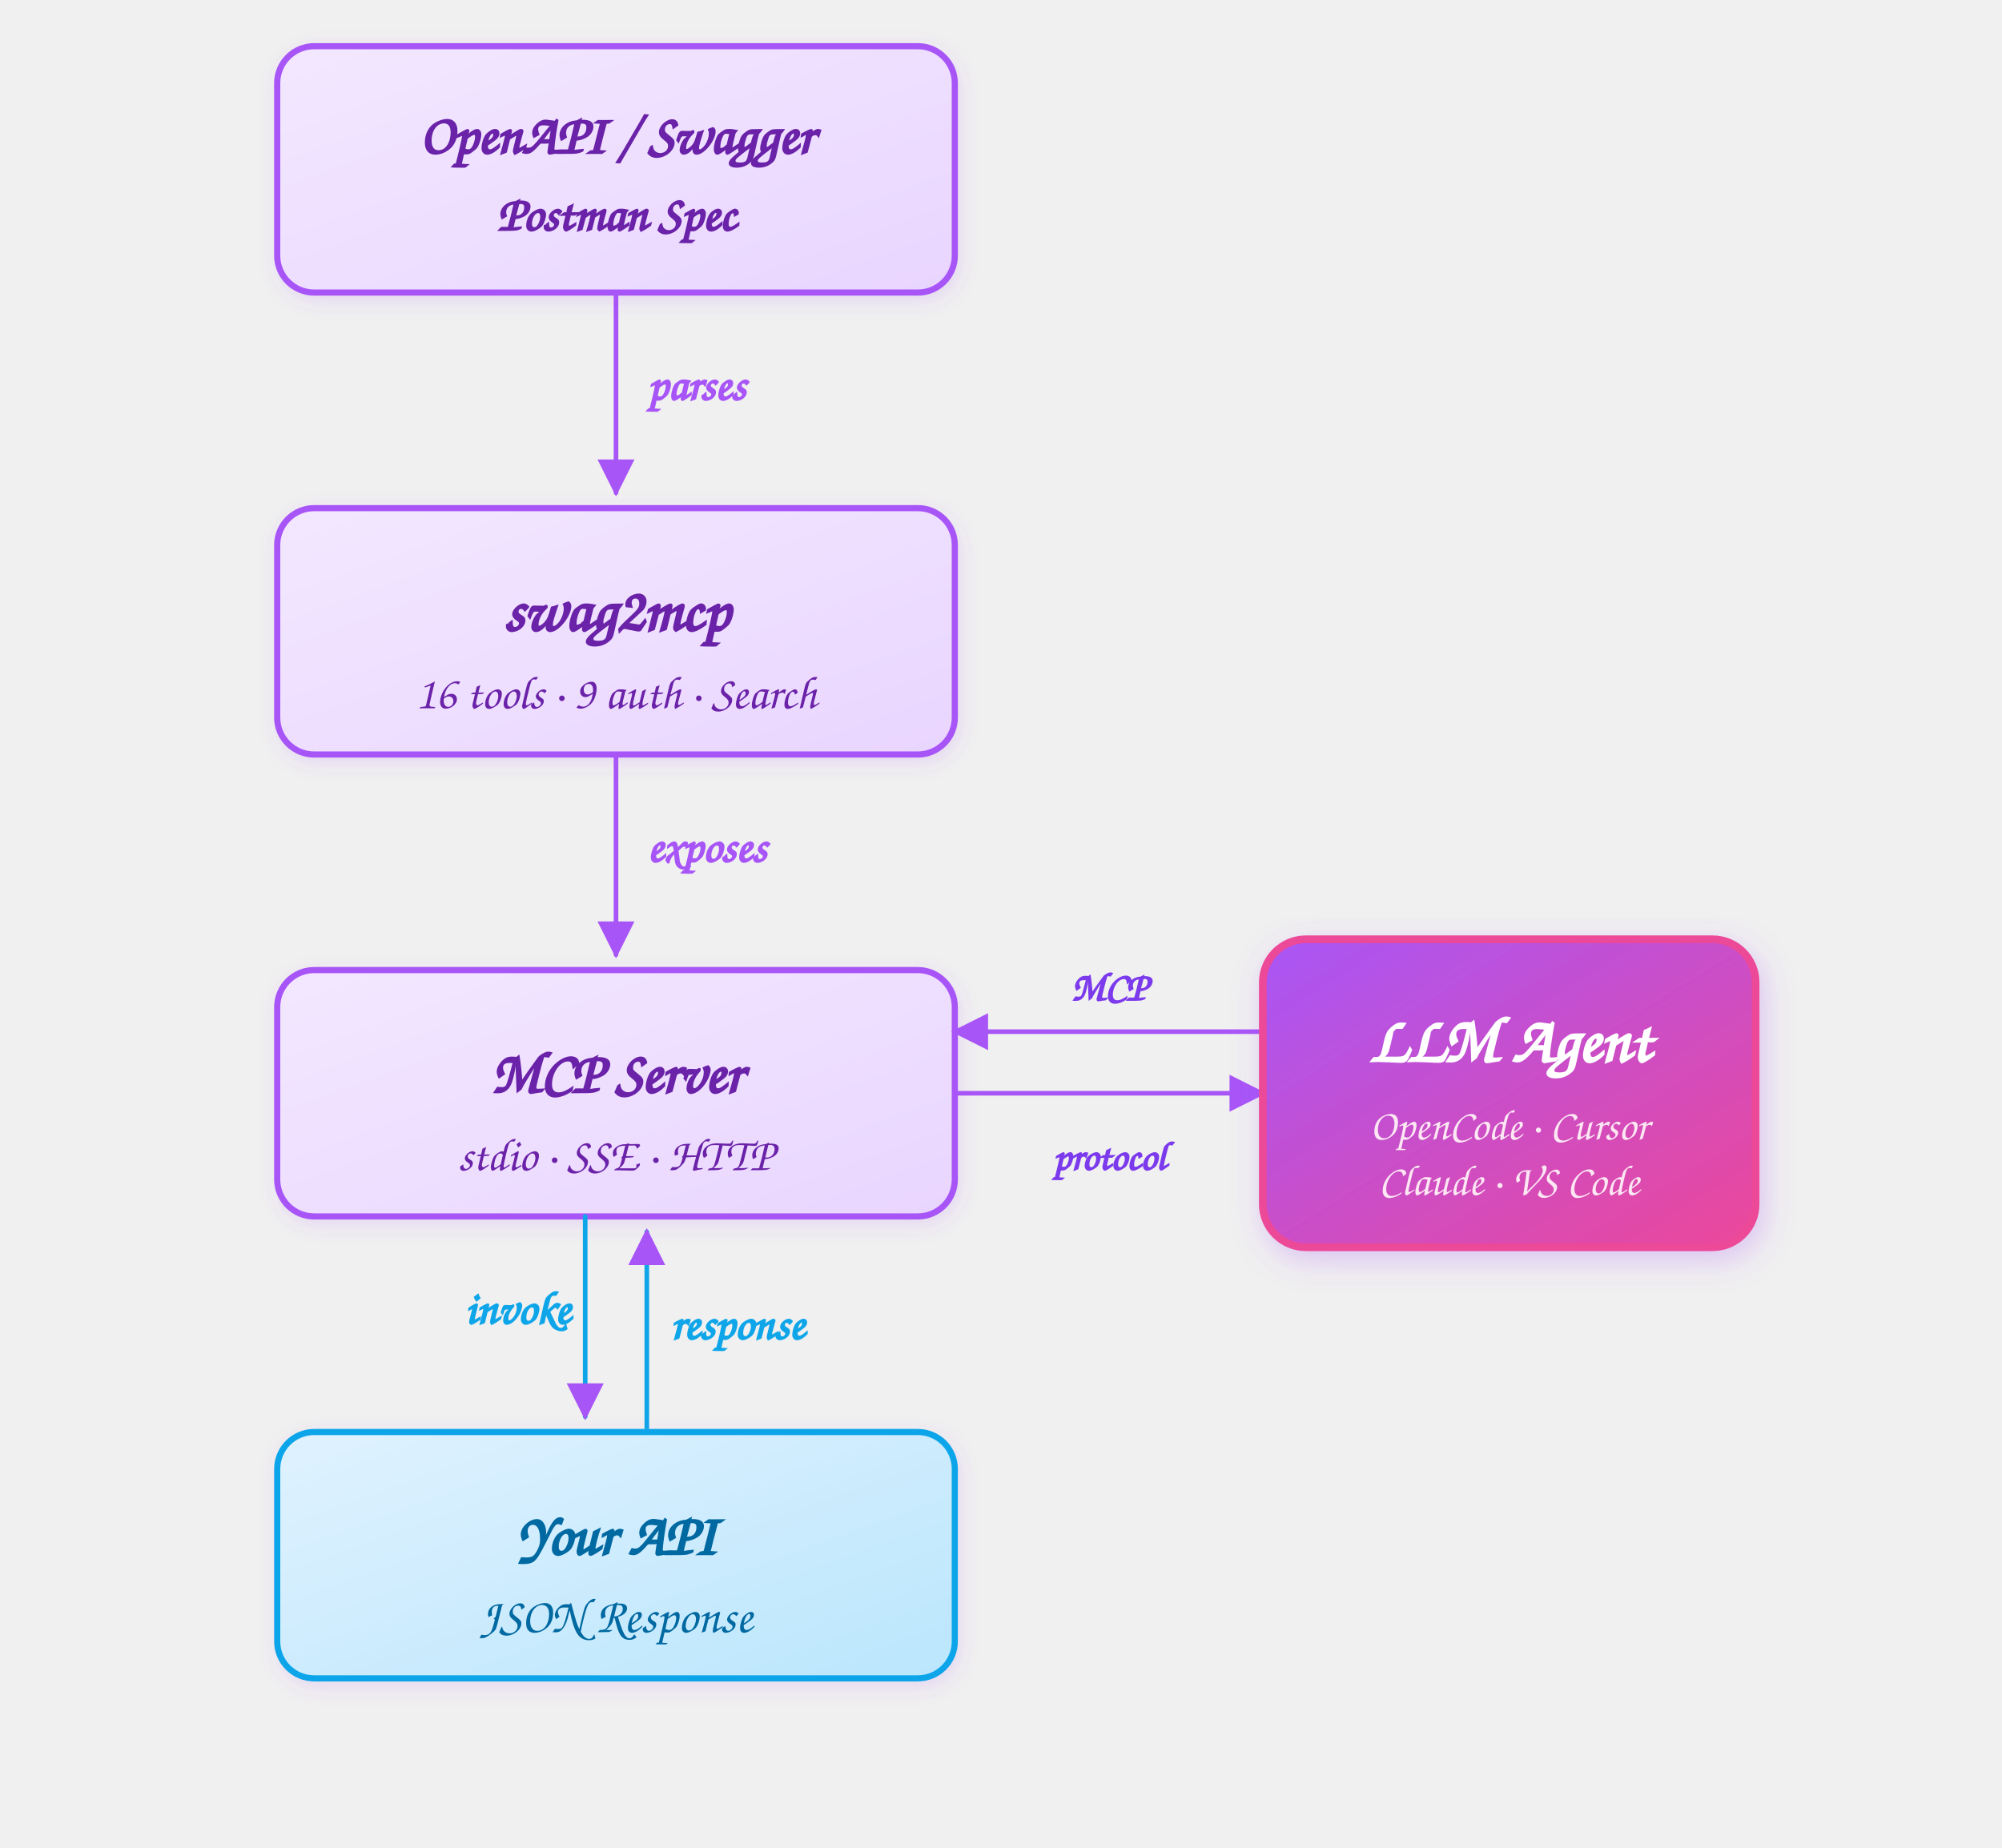
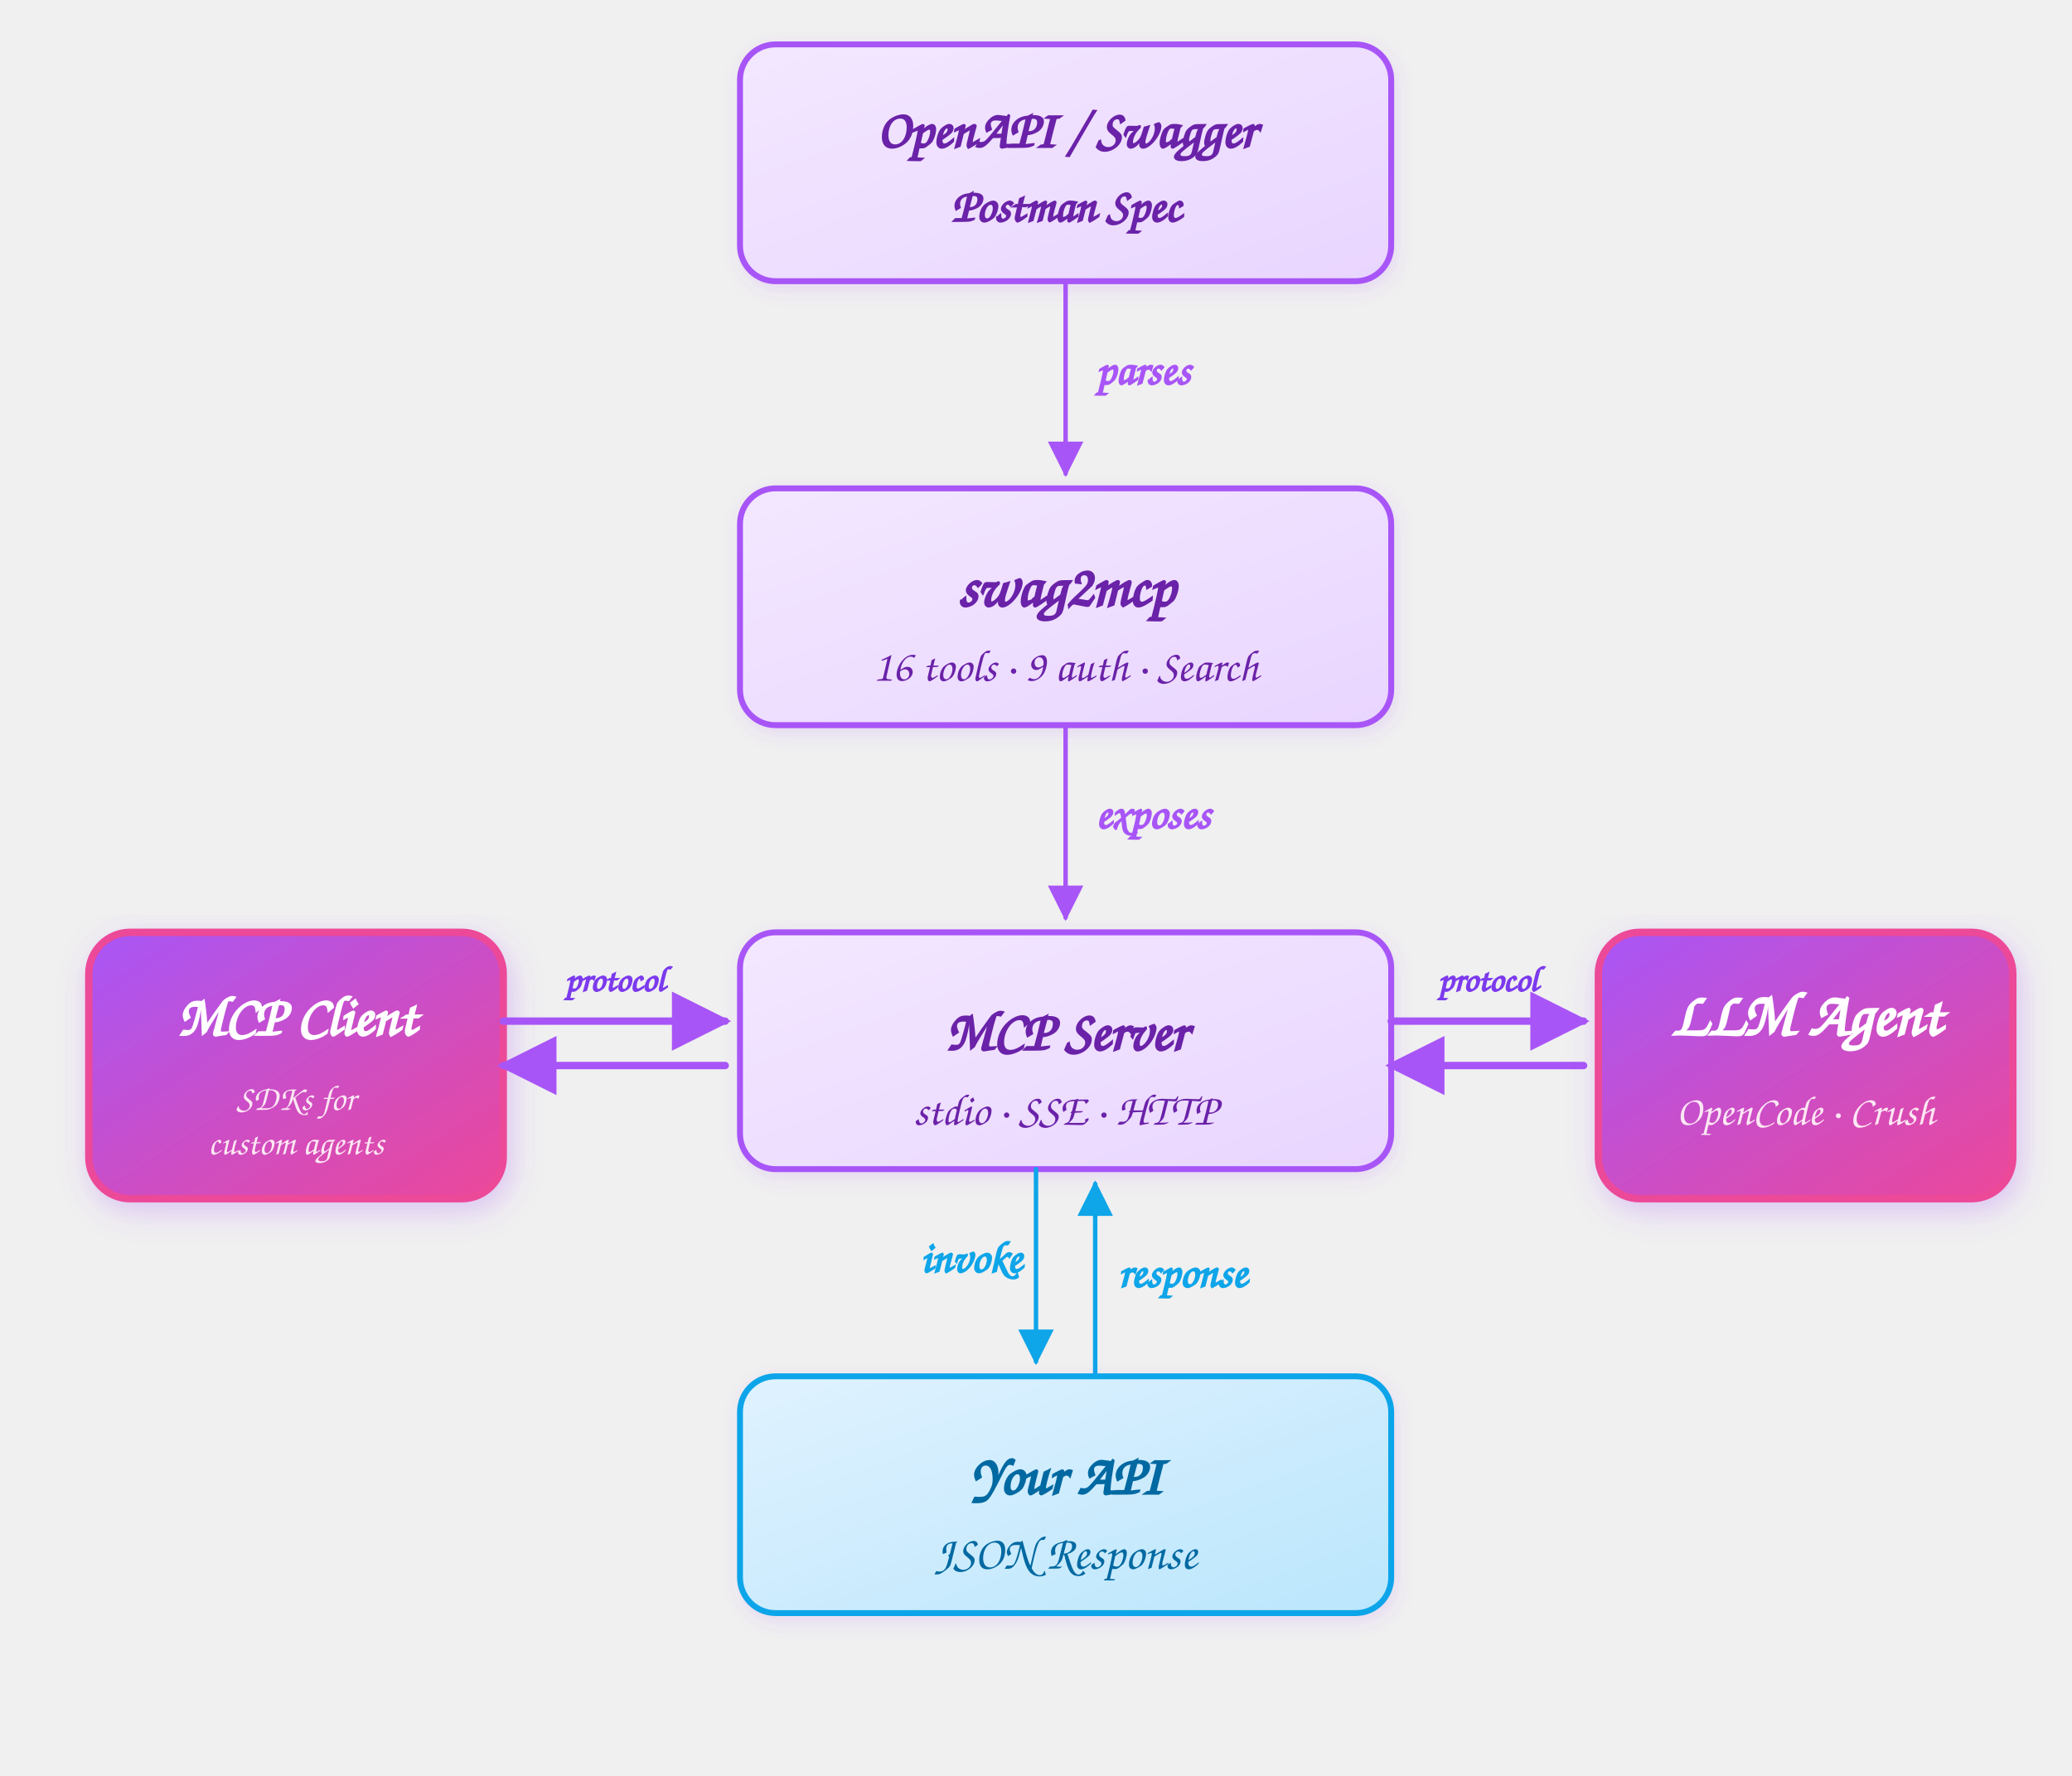
- <svg xmlns="http://www.w3.org/2000/svg" viewBox="0 0 1300 1200" width="1300" height="1200" role="img" aria-label="swag2mcp architecture">
+ <svg xmlns="http://www.w3.org/2000/svg" viewBox="0 0 1400 1200" width="1400" height="1200" role="img" aria-label="swag2mcp architecture">
  <defs>
    <linearGradient id="gradBlock" x1="0%" y1="0%" x2="100%" y2="100%">
      <stop offset="0%" stop-color="#F3E8FF" />
      <stop offset="100%" stop-color="#E9D5FF" />
    </linearGradient>
    <linearGradient id="gradLLM" x1="0%" y1="0%" x2="100%" y2="100%">
      <stop offset="0%" stop-color="#A855F7" />
      <stop offset="100%" stop-color="#EC4899" />
    </linearGradient>
    <linearGradient id="gradAPI" x1="0%" y1="0%" x2="100%" y2="100%">
      <stop offset="0%" stop-color="#E0F2FE" />
      <stop offset="100%" stop-color="#BAE6FD" />
    </linearGradient>
    <marker id="arrow" viewBox="0 0 10 10" refX="9" refY="5" markerWidth="8" markerHeight="8" orient="auto">
      <path d="M0,0 L10,5 L0,10 Z" fill="#A855F7" />
    </marker>
+     <marker id="arrowBlue" viewBox="0 0 10 10" refX="9" refY="5" markerWidth="8" markerHeight="8" orient="auto">
+       <path d="M0,0 L10,5 L0,10 Z" fill="#0EA5E9" />
+     </marker>
    <filter id="shadow" x="-10%" y="-10%" width="130%" height="130%">
      <feDropShadow dx="2" dy="4" stdDeviation="6" flood-color="#A855F7" flood-opacity="0.15" />
    </filter>
    <filter id="shadowLLM" x="-10%" y="-10%" width="130%" height="130%">
      <feDropShadow dx="3" dy="6" stdDeviation="10" flood-color="#A855F7" flood-opacity="0.3" />
    </filter>
  </defs>
  <g filter="url(#shadow)">
-     <rect x="180" y="30" width="440" height="160" rx="24" fill="url(#gradBlock)" stroke="#A855F7" stroke-width="4" stroke-linecap="round" stroke-linejoin="round" />
-     <text x="400" y="100" text-anchor="middle" fill="#6B21A8" font-size="36" font-family="'Patrick Hand', 'Comic Sans MS', cursive, sans-serif" font-weight="bold">OpenAPI / Swagger</text>
-     <text x="400" y="150" text-anchor="middle" fill="#6B21A8" font-size="32" font-family="'Patrick Hand', 'Comic Sans MS', cursive, sans-serif" font-weight="bold">Postman Spec</text>
+     <rect x="500" y="30" width="440" height="160" rx="24" fill="url(#gradBlock)" stroke="#A855F7" stroke-width="4" stroke-linecap="round" stroke-linejoin="round" />
+     <text x="720" y="100" text-anchor="middle" fill="#6B21A8" font-size="36" font-family="'Patrick Hand', 'Comic Sans MS', cursive, sans-serif" font-weight="bold">OpenAPI / Swagger</text>
+     <text x="720" y="150" text-anchor="middle" fill="#6B21A8" font-size="32" font-family="'Patrick Hand', 'Comic Sans MS', cursive, sans-serif" font-weight="bold">Postman Spec</text>
  </g>
-   <line x1="400" y1="190" x2="400" y2="320" stroke="#A855F7" stroke-width="3" stroke-linecap="round" marker-end="url(#arrow)" />
-   <text x="420" y="260" fill="#A855F7" font-size="30" font-family="'Patrick Hand', 'Comic Sans MS', cursive, sans-serif" font-weight="bold">parses</text>
+   <line x1="720" y1="190" x2="720" y2="320" stroke="#A855F7" stroke-width="3" stroke-linecap="round" marker-end="url(#arrow)" />
+   <text x="740" y="260" fill="#A855F7" font-size="30" font-family="'Patrick Hand', 'Comic Sans MS', cursive, sans-serif" font-weight="bold">parses</text>
  <g filter="url(#shadow)">
-     <rect x="180" y="330" width="440" height="160" rx="24" fill="url(#gradBlock)" stroke="#A855F7" stroke-width="4" stroke-linecap="round" stroke-linejoin="round" />
-     <text x="400" y="410" text-anchor="middle" fill="#6B21A8" font-size="40" font-family="'Patrick Hand', 'Comic Sans MS', cursive, sans-serif" font-weight="bold">swag2mcp</text>
-     <text x="400" y="460" text-anchor="middle" fill="#6B21A8" font-size="30" font-family="'Patrick Hand', 'Comic Sans MS', cursive, sans-serif">16 tools · 9 auth · Search</text>
+     <rect x="500" y="330" width="440" height="160" rx="24" fill="url(#gradBlock)" stroke="#A855F7" stroke-width="4" stroke-linecap="round" stroke-linejoin="round" />
+     <text x="720" y="410" text-anchor="middle" fill="#6B21A8" font-size="40" font-family="'Patrick Hand', 'Comic Sans MS', cursive, sans-serif" font-weight="bold">swag2mcp</text>
+     <text x="720" y="460" text-anchor="middle" fill="#6B21A8" font-size="30" font-family="'Patrick Hand', 'Comic Sans MS', cursive, sans-serif">16 tools · 9 auth · Search</text>
  </g>
-   <line x1="400" y1="490" x2="400" y2="620" stroke="#A855F7" stroke-width="3" stroke-linecap="round" marker-end="url(#arrow)" />
-   <text x="420" y="560" fill="#A855F7" font-size="30" font-family="'Patrick Hand', 'Comic Sans MS', cursive, sans-serif" font-weight="bold">exposes</text>
+   <line x1="720" y1="490" x2="720" y2="620" stroke="#A855F7" stroke-width="3" stroke-linecap="round" marker-end="url(#arrow)" />
+   <text x="740" y="560" fill="#A855F7" font-size="30" font-family="'Patrick Hand', 'Comic Sans MS', cursive, sans-serif" font-weight="bold">exposes</text>
+   <g filter="url(#shadowLLM)">
+     <rect x="60" y="630" width="280" height="180" rx="28" fill="url(#gradLLM)" stroke="#EC4899" stroke-width="5" stroke-linecap="round" stroke-linejoin="round" />
+     <text x="200" y="700" text-anchor="middle" fill="#FFFFFF" font-size="38" font-family="'Patrick Hand', 'Comic Sans MS', cursive, sans-serif" font-weight="bold">MCP Client</text>
+     <text x="200" y="750" text-anchor="middle" fill="#FCE7F3" font-size="24" font-family="'Patrick Hand', 'Comic Sans MS', cursive, sans-serif">SDKs for</text>
+     <text x="200" y="780" text-anchor="middle" fill="#FCE7F3" font-size="24" font-family="'Patrick Hand', 'Comic Sans MS', cursive, sans-serif">custom agents</text>
+   </g>
+   <line x1="340" y1="690" x2="490" y2="690" stroke="#A855F7" stroke-width="5" stroke-linecap="round" marker-end="url(#arrow)" />
+   <line x1="490" y1="720" x2="340" y2="720" stroke="#A855F7" stroke-width="5" stroke-linecap="round" marker-end="url(#arrow)" />
+   <text x="415" y="670" text-anchor="middle" fill="#7C3AED" font-size="24" font-family="'Patrick Hand', 'Comic Sans MS', cursive, sans-serif" font-weight="bold">protocol</text>
  <g filter="url(#shadow)">
-     <rect x="180" y="630" width="440" height="160" rx="24" fill="url(#gradBlock)" stroke="#A855F7" stroke-width="4" stroke-linecap="round" stroke-linejoin="round" />
-     <text x="400" y="710" text-anchor="middle" fill="#6B21A8" font-size="38" font-family="'Patrick Hand', 'Comic Sans MS', cursive, sans-serif" font-weight="bold">MCP Server</text>
-     <text x="400" y="760" text-anchor="middle" fill="#6B21A8" font-size="30" font-family="'Patrick Hand', 'Comic Sans MS', cursive, sans-serif">stdio · SSE · HTTP</text>
+     <rect x="500" y="630" width="440" height="160" rx="24" fill="url(#gradBlock)" stroke="#A855F7" stroke-width="4" stroke-linecap="round" stroke-linejoin="round" />
+     <text x="720" y="710" text-anchor="middle" fill="#6B21A8" font-size="38" font-family="'Patrick Hand', 'Comic Sans MS', cursive, sans-serif" font-weight="bold">MCP Server</text>
+     <text x="720" y="760" text-anchor="middle" fill="#6B21A8" font-size="30" font-family="'Patrick Hand', 'Comic Sans MS', cursive, sans-serif">stdio · SSE · HTTP</text>
  </g>
-   <line x1="620" y1="710" x2="820" y2="710" stroke="#A855F7" stroke-width="3" stroke-linecap="round" marker-end="url(#arrow)" />
-   <line x1="820" y1="670" x2="620" y2="670" stroke="#A855F7" stroke-width="3" stroke-linecap="round" marker-end="url(#arrow)" />
-   <text x="720" y="650" text-anchor="middle" fill="#7C3AED" font-size="26" font-family="'Patrick Hand', 'Comic Sans MS', cursive, sans-serif" font-weight="bold">MCP</text>
-   <text x="720" y="760" text-anchor="middle" fill="#7C3AED" font-size="26" font-family="'Patrick Hand', 'Comic Sans MS', cursive, sans-serif" font-weight="bold">protocol</text>
+   <line x1="940" y1="690" x2="1070" y2="690" stroke="#A855F7" stroke-width="5" stroke-linecap="round" marker-end="url(#arrow)" />
+   <line x1="1070" y1="720" x2="940" y2="720" stroke="#A855F7" stroke-width="5" stroke-linecap="round" marker-end="url(#arrow)" />
+   <text x="1005" y="670" text-anchor="middle" fill="#7C3AED" font-size="24" font-family="'Patrick Hand', 'Comic Sans MS', cursive, sans-serif" font-weight="bold">protocol</text>
  <g filter="url(#shadowLLM)">
-     <rect x="820" y="610" width="320" height="200" rx="28" fill="url(#gradLLM)" stroke="#EC4899" stroke-width="5" stroke-linecap="round" stroke-linejoin="round" />
-     <text x="980" y="690" text-anchor="middle" fill="#FFFFFF" font-size="42" font-family="'Patrick Hand', 'Comic Sans MS', cursive, sans-serif" font-weight="bold">LLM Agent</text>
-     <text x="980" y="740" text-anchor="middle" fill="#FCE7F3" font-size="28" font-family="'Patrick Hand', 'Comic Sans MS', cursive, sans-serif">OpenCode · Cursor</text>
-     <text x="980" y="776" text-anchor="middle" fill="#FCE7F3" font-size="28" font-family="'Patrick Hand', 'Comic Sans MS', cursive, sans-serif">Claude · VS Code</text>
+     <rect x="1080" y="630" width="280" height="180" rx="28" fill="url(#gradLLM)" stroke="#EC4899" stroke-width="5" stroke-linecap="round" stroke-linejoin="round" />
+     <text x="1220" y="700" text-anchor="middle" fill="#FFFFFF" font-size="42" font-family="'Patrick Hand', 'Comic Sans MS', cursive, sans-serif" font-weight="bold">LLM Agent</text>
+     <text x="1220" y="760" text-anchor="middle" fill="#FCE7F3" font-size="28" font-family="'Patrick Hand', 'Comic Sans MS', cursive, sans-serif">OpenCode · Crush</text>
  </g>
-   <line x1="380" y1="790" x2="380" y2="920" stroke="#0EA5E9" stroke-width="3" stroke-linecap="round" marker-end="url(#arrow)" />
-   <text x="370" y="860" text-anchor="end" fill="#0EA5E9" font-size="30" font-family="'Patrick Hand', 'Comic Sans MS', cursive, sans-serif" font-weight="bold">invoke</text>
-   <line x1="420" y1="930" x2="420" y2="800" stroke="#0EA5E9" stroke-width="3" stroke-linecap="round" marker-end="url(#arrow)" />
-   <text x="435" y="870" fill="#0EA5E9" font-size="30" font-family="'Patrick Hand', 'Comic Sans MS', cursive, sans-serif" font-weight="bold">response</text>
+   <line x1="700" y1="790" x2="700" y2="920" stroke="#0EA5E9" stroke-width="3" stroke-linecap="round" marker-end="url(#arrowBlue)" />
+   <text x="690" y="860" text-anchor="end" fill="#0EA5E9" font-size="30" font-family="'Patrick Hand', 'Comic Sans MS', cursive, sans-serif" font-weight="bold">invoke</text>
+   <line x1="740" y1="930" x2="740" y2="800" stroke="#0EA5E9" stroke-width="3" stroke-linecap="round" marker-end="url(#arrowBlue)" />
+   <text x="755" y="870" fill="#0EA5E9" font-size="30" font-family="'Patrick Hand', 'Comic Sans MS', cursive, sans-serif" font-weight="bold">response</text>
  <g filter="url(#shadow)">
-     <rect x="180" y="930" width="440" height="160" rx="24" fill="url(#gradAPI)" stroke="#0EA5E9" stroke-width="4" stroke-linecap="round" stroke-linejoin="round" />
-     <text x="400" y="1010" text-anchor="middle" fill="#0369A1" font-size="38" font-family="'Patrick Hand', 'Comic Sans MS', cursive, sans-serif" font-weight="bold">Your API</text>
-     <text x="400" y="1060" text-anchor="middle" fill="#0369A1" font-size="32" font-family="'Patrick Hand', 'Comic Sans MS', cursive, sans-serif">JSON Response</text>
+     <rect x="500" y="930" width="440" height="160" rx="24" fill="url(#gradAPI)" stroke="#0EA5E9" stroke-width="4" stroke-linecap="round" stroke-linejoin="round" />
+     <text x="720" y="1010" text-anchor="middle" fill="#0369A1" font-size="38" font-family="'Patrick Hand', 'Comic Sans MS', cursive, sans-serif" font-weight="bold">Your API</text>
+     <text x="720" y="1060" text-anchor="middle" fill="#0369A1" font-size="32" font-family="'Patrick Hand', 'Comic Sans MS', cursive, sans-serif">JSON Response</text>
  </g>
</svg>
